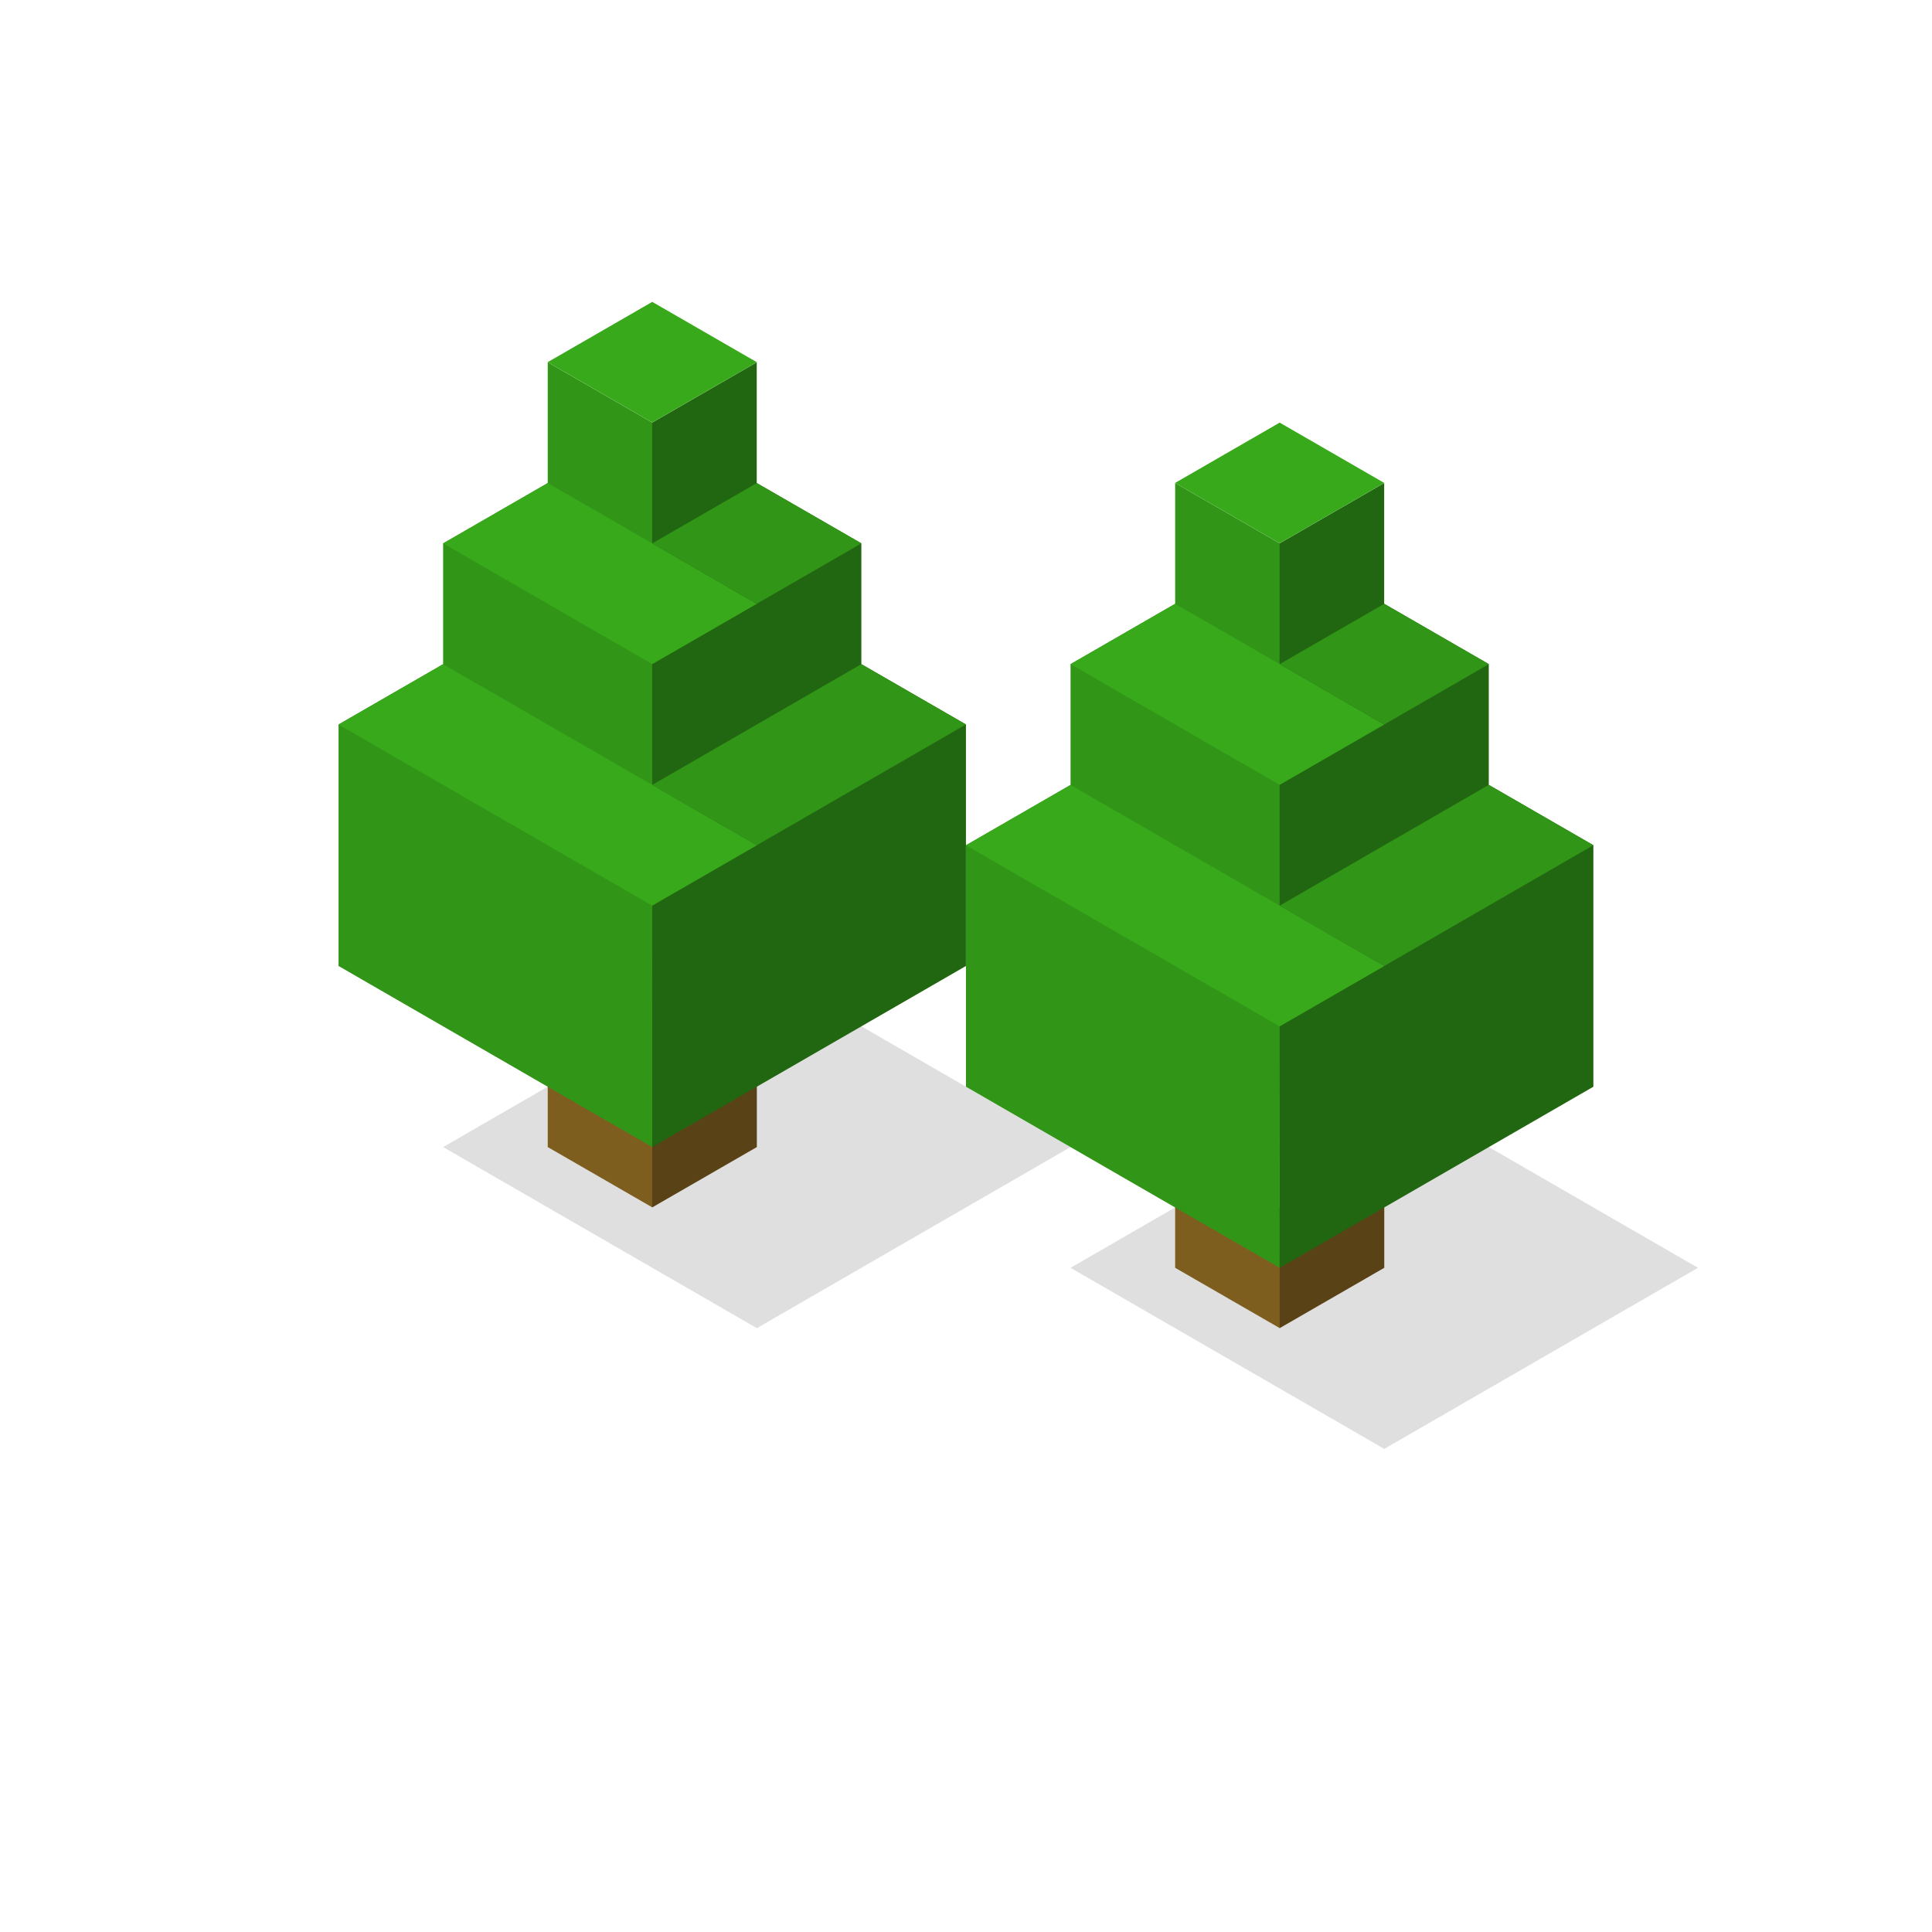
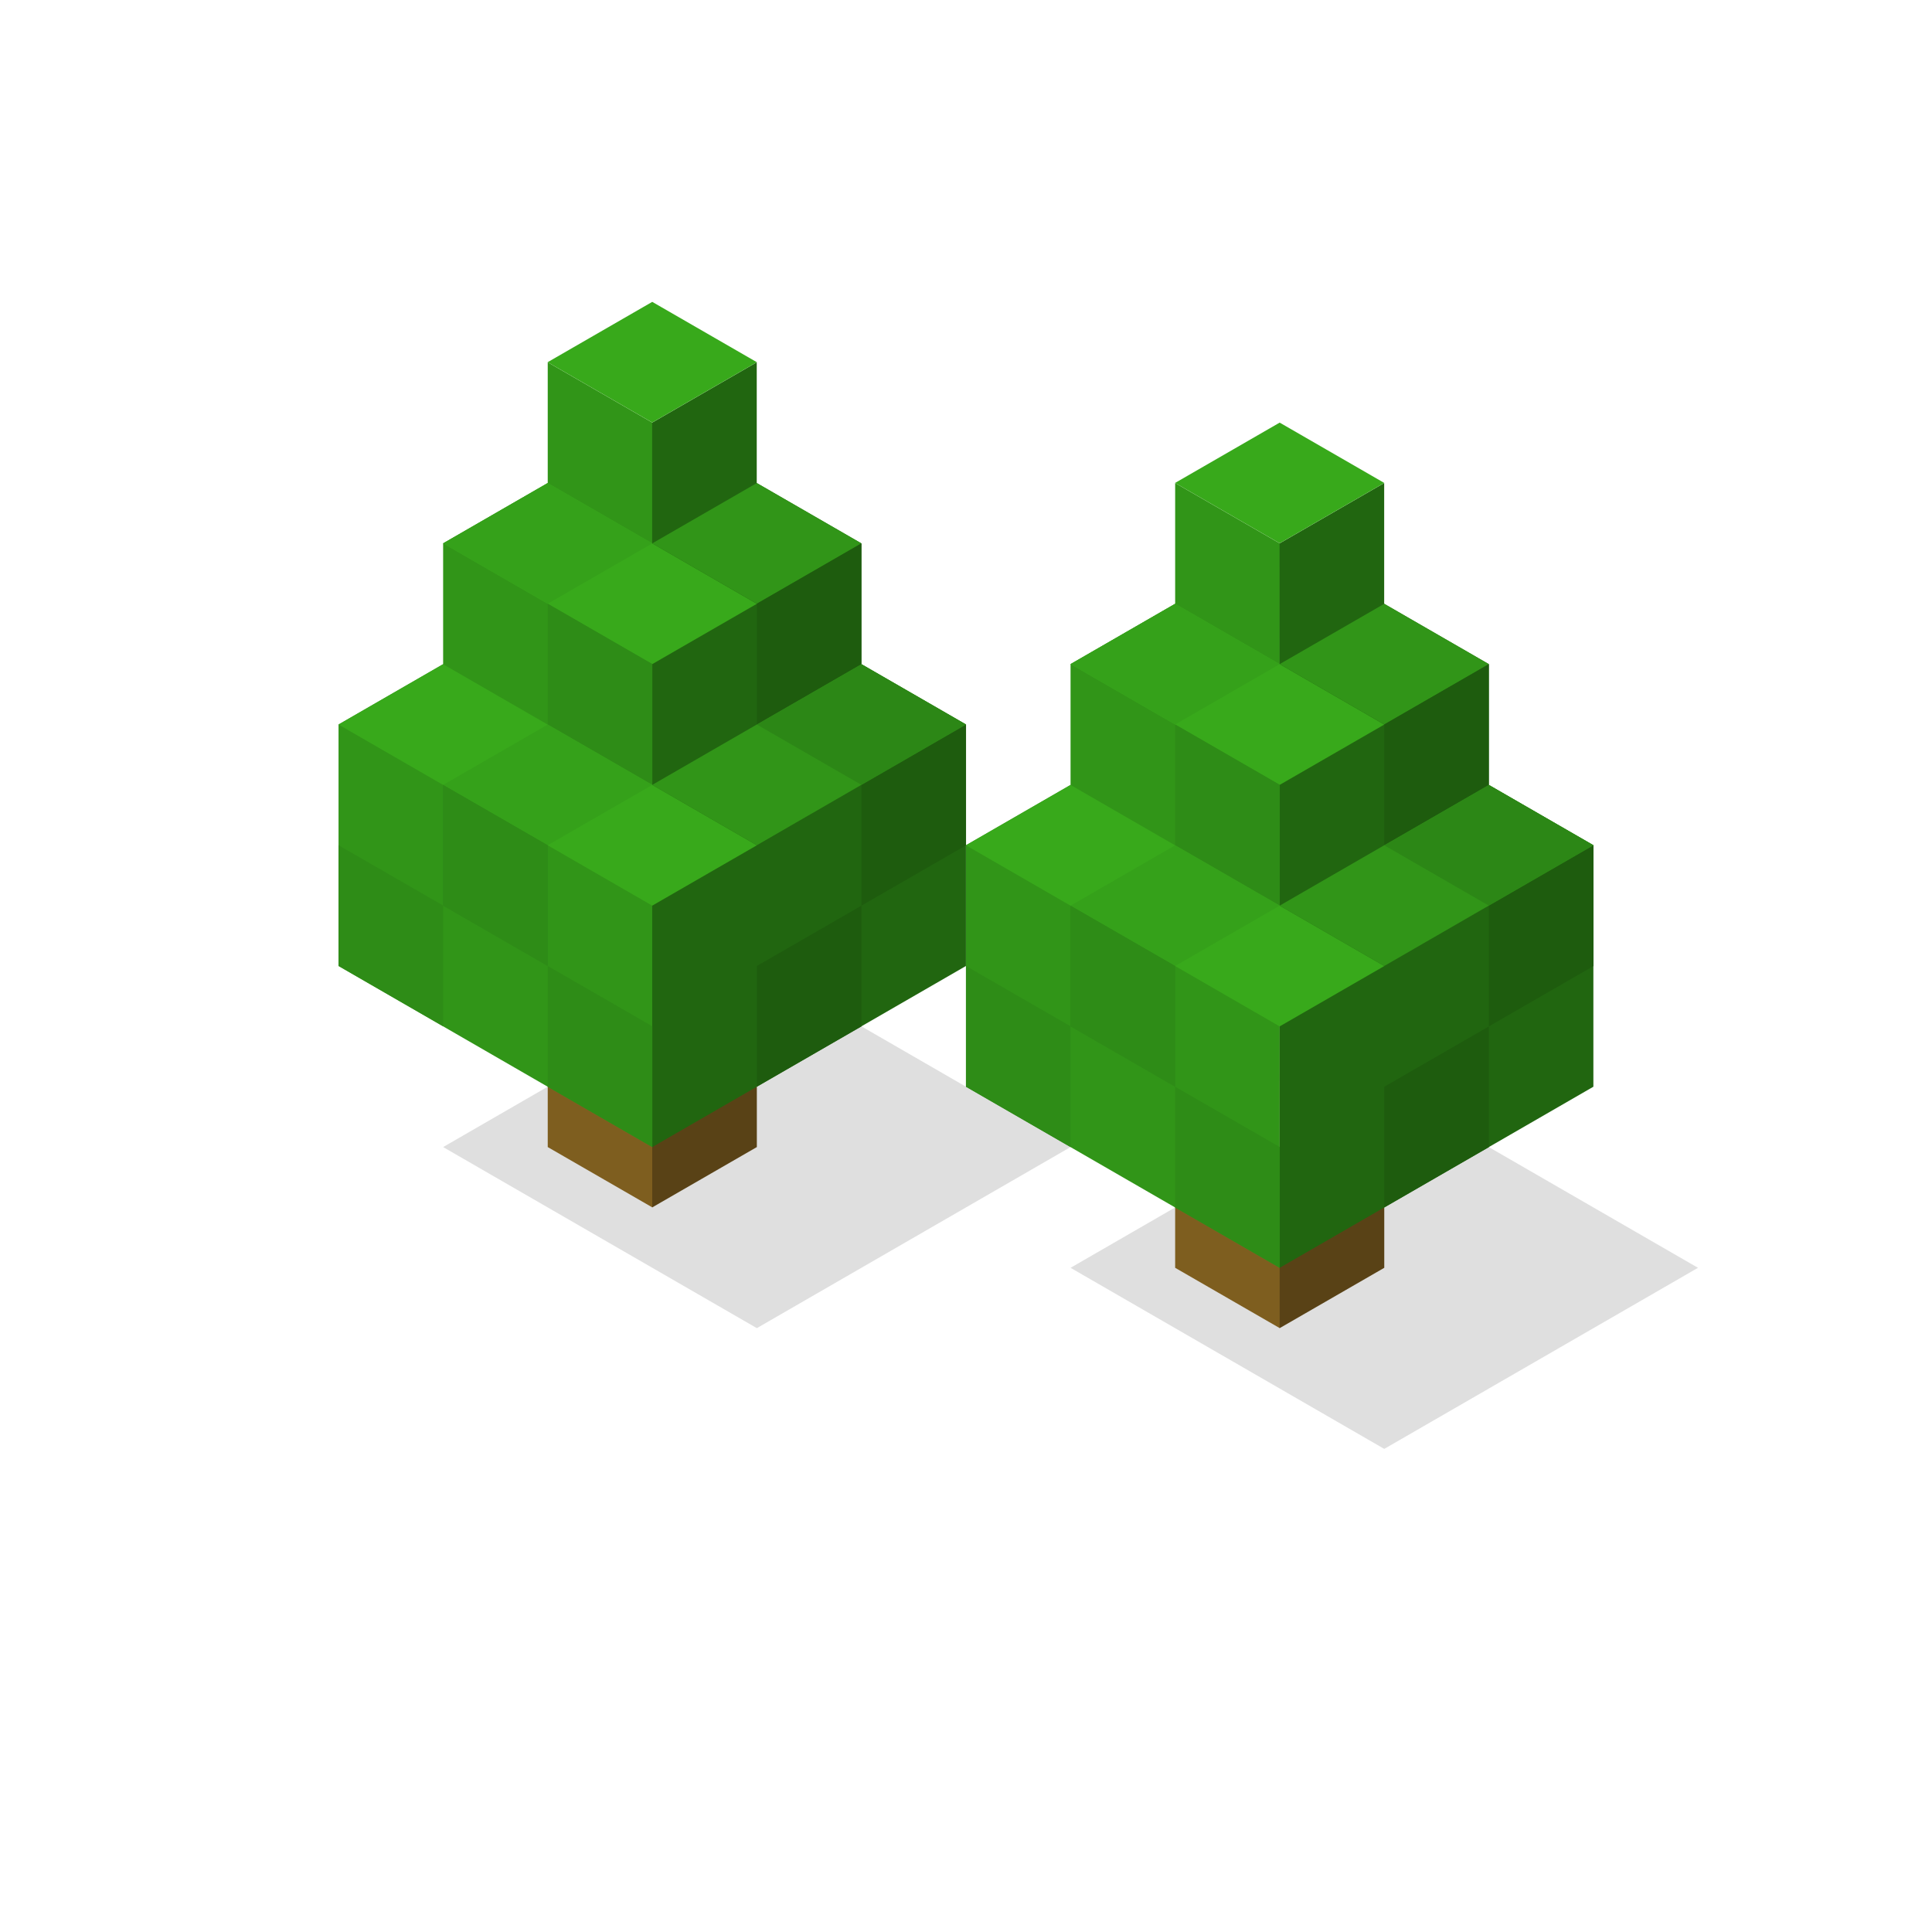
<svg xmlns="http://www.w3.org/2000/svg" width="80" height="80" viewBox="0 0 21.167 21.167" version="1.1" id="svg8">
  <defs id="defs2" />
  <g id="layer1" transform="translate(0,-275.8333)">
-     <g id="g10611" transform="translate(-3.437038,-0.6614482)">
-       <path id="path4611" d="m 8.292,289.062 3.437,1.984 3.437,-1.984 -3.437,-1.984 z" style="fill:#000000;fill-opacity:0.125;stroke:none;stroke-width:0.265px;stroke-linecap:butt;stroke-linejoin:miter;stroke-opacity:1" />
-       <path id="path4536" d="m 9.438,289.062 1.146,0.661 v -1.323 l -1.146,-0.661 z" style="fill:#7e5e1f;fill-opacity:1;stroke:none;stroke-width:0.265px;stroke-linecap:butt;stroke-linejoin:miter;stroke-opacity:1" />
-       <path style="fill:#594216;fill-opacity:1;stroke:none;stroke-width:0.265px;stroke-linecap:butt;stroke-linejoin:miter;stroke-opacity:1" d="m 11.729,289.062 -1.146,0.661 v -1.323 l 1.146,-0.661 z" id="path4538" />
-       <path id="path4516" d="m 10.583,289.062 -3.437,-1.984 v -2.646 l 1.146,-0.661 v -1.323 l 1.146,-0.661 v -1.323 l 1.146,0.661 v 4.481 0.81 z" style="opacity:1;vector-effect:none;fill:#319518;fill-opacity:1;stroke:none;stroke-width:0.265px;stroke-linecap:butt;stroke-linejoin:miter;stroke-miterlimit:4;stroke-dasharray:none;stroke-dashoffset:0;stroke-opacity:1" />
-       <path style="opacity:1;vector-effect:none;fill:#216610;fill-opacity:1;stroke:none;stroke-width:0.265px;stroke-linecap:butt;stroke-linejoin:miter;stroke-miterlimit:4;stroke-dasharray:none;stroke-dashoffset:0;stroke-opacity:1" d="m 10.583,289.062 3.437,-1.984 v -2.646 l -1.146,-0.661 v -1.323 l -1.146,-0.661 v -1.323 l -1.146,0.661 z" id="path4534" />
-       <path style="opacity:1;vector-effect:none;fill:#38a91b;fill-opacity:1;stroke:none;stroke-width:0.265px;stroke-linecap:butt;stroke-linejoin:miter;stroke-miterlimit:4;stroke-dasharray:none;stroke-dashoffset:0;stroke-opacity:1" d="m 10.583,283.771 -2.291,-1.323 1.146,-0.661 2.291,1.323 z" id="path4556" />
-       <path id="path4558" d="m 11.729,283.109 1.146,-0.661 -1.146,-0.661 -1.146,0.661 z" style="opacity:1;vector-effect:none;fill:#319518;fill-opacity:1;stroke:none;stroke-width:0.265px;stroke-linecap:butt;stroke-linejoin:miter;stroke-miterlimit:4;stroke-dasharray:none;stroke-dashoffset:0;stroke-opacity:1" />
-       <path style="opacity:1;vector-effect:none;fill:#319518;fill-opacity:1;stroke:none;stroke-width:0.265px;stroke-linecap:butt;stroke-linejoin:miter;stroke-miterlimit:4;stroke-dasharray:none;stroke-dashoffset:0;stroke-opacity:1" d="m 11.729,285.755 2.291,-1.323 -1.146,-0.661 -2.291,1.323 z" id="path4574" />
-       <path id="path4576" d="m 10.583,279.802 1.146,0.661 -1.146,0.661 -1.146,-0.661 z" style="opacity:1;vector-effect:none;fill:#38a91b;fill-opacity:1;stroke:none;stroke-width:0.265px;stroke-linecap:butt;stroke-linejoin:miter;stroke-miterlimit:4;stroke-dasharray:none;stroke-dashoffset:0;stroke-opacity:1" />
-       <path id="path4540" d="m 10.583,286.417 -3.437,-1.984 1.146,-0.661 3.437,1.984 z" style="opacity:1;vector-effect:none;fill:#38a91b;fill-opacity:1;stroke:none;stroke-width:0.265px;stroke-linecap:butt;stroke-linejoin:miter;stroke-miterlimit:4;stroke-dasharray:none;stroke-dashoffset:0;stroke-opacity:1" />
+     <g transform="translate(3.437039,0.6614634)" id="g7837">
+       <path id="path4611-6" d="m 8.292,289.062 3.437,1.984 3.437,-1.984 -3.437,-1.984 z" style="fill:#000000;fill-opacity:0.125;stroke:none;stroke-width:0.265px;stroke-linecap:butt;stroke-linejoin:miter;stroke-opacity:1" />
+       <path id="path4536-6" d="m 9.438,289.062 1.146,0.661 v -1.323 l -1.146,-0.661 z" style="fill:#7e5e1f;fill-opacity:1;stroke:none;stroke-width:0.265px;stroke-linecap:butt;stroke-linejoin:miter;stroke-opacity:1" />
+       <path style="fill:#594216;fill-opacity:1;stroke:none;stroke-width:0.265px;stroke-linecap:butt;stroke-linejoin:miter;stroke-opacity:1" d="m 11.729,289.062 -1.146,0.661 v -1.323 l 1.146,-0.661 z" id="path4538-4" />
+       <path id="path4516-9" d="m 10.583,289.062 -3.437,-1.984 v -2.646 l 1.146,-0.661 v -1.323 l 1.146,-0.661 v -1.323 l 1.146,0.661 z" style="opacity:1;vector-effect:none;fill:#319518;fill-opacity:1;stroke:none;stroke-width:0.265px;stroke-linecap:butt;stroke-linejoin:miter;stroke-miterlimit:4;stroke-dasharray:none;stroke-dashoffset:0;stroke-opacity:1" />
+       <path style="opacity:1;vector-effect:none;fill:#216610;fill-opacity:1;stroke:none;stroke-width:0.265px;stroke-linecap:butt;stroke-linejoin:miter;stroke-miterlimit:4;stroke-dasharray:none;stroke-dashoffset:0;stroke-opacity:1" d="m 10.583,289.062 3.437,-1.984 v -2.646 l -1.146,-0.661 v -1.323 l -1.146,-0.661 v -1.323 l -1.146,0.661 z" id="path4534-5" />
+       <path style="opacity:1;vector-effect:none;fill:#38a91b;fill-opacity:1;stroke:none;stroke-width:0.265px;stroke-linecap:butt;stroke-linejoin:miter;stroke-miterlimit:4;stroke-dasharray:none;stroke-dashoffset:0;stroke-opacity:1" d="m 10.583,283.771 -2.291,-1.323 1.146,-0.661 2.291,1.323 z" id="path4556-0" />
+       <path id="path4558-4" d="m 11.729,283.109 1.146,-0.661 -1.146,-0.661 -1.146,0.661 z" style="opacity:1;vector-effect:none;fill:#319518;fill-opacity:1;stroke:none;stroke-width:0.265px;stroke-linecap:butt;stroke-linejoin:miter;stroke-miterlimit:4;stroke-dasharray:none;stroke-dashoffset:0;stroke-opacity:1" />
+       <path style="opacity:1;vector-effect:none;fill:#319518;fill-opacity:1;stroke:none;stroke-width:0.265px;stroke-linecap:butt;stroke-linejoin:miter;stroke-miterlimit:4;stroke-dasharray:none;stroke-dashoffset:0;stroke-opacity:1" d="m 11.729,285.755 2.291,-1.323 -1.146,-0.661 -2.291,1.323 z" id="path4574-8" />
+       <path id="path4576-7" d="m 10.583,279.802 1.146,0.661 -1.146,0.661 -1.146,-0.661 z" style="opacity:1;vector-effect:none;fill:#38a91b;fill-opacity:1;stroke:none;stroke-width:0.265px;stroke-linecap:butt;stroke-linejoin:miter;stroke-miterlimit:4;stroke-dasharray:none;stroke-dashoffset:0;stroke-opacity:1" />
+       <path id="path4540-1" d="m 10.583,286.417 -3.437,-1.984 1.146,-0.661 3.437,1.984 z" style="opacity:1;vector-effect:none;fill:#38a91b;fill-opacity:1;stroke:none;stroke-width:0.265px;stroke-linecap:butt;stroke-linejoin:miter;stroke-miterlimit:4;stroke-dasharray:none;stroke-dashoffset:0;stroke-opacity:1" />
+       <path id="path6388" d="m 9.438,288.401 v -1.323 l 1.146,0.661 v 1.323 z" style="opacity:1;vector-effect:none;fill:#2e8c17;fill-opacity:1;stroke:none;stroke-width:0.265px;stroke-linecap:butt;stroke-linejoin:miter;stroke-miterlimit:4;stroke-dasharray:none;stroke-dashoffset:0;stroke-opacity:1" />
+       <path style="opacity:1;vector-effect:none;fill:#2e8c17;fill-opacity:1;stroke:none;stroke-width:0.265px;stroke-linecap:butt;stroke-linejoin:miter;stroke-miterlimit:4;stroke-dasharray:none;stroke-dashoffset:0;stroke-opacity:1" d="m 8.292,286.417 v -1.323 l 1.146,0.661 v 1.323 z" id="path6404" />
+       <path id="path6406" d="m 9.438,284.432 v -1.323 l 1.146,0.661 v 1.323 z" style="opacity:1;vector-effect:none;fill:#2e8c17;fill-opacity:1;stroke:none;stroke-width:0.265px;stroke-linecap:butt;stroke-linejoin:miter;stroke-miterlimit:4;stroke-dasharray:none;stroke-dashoffset:0;stroke-opacity:1" />
+       <path style="opacity:1;vector-effect:none;fill:#35a11a;fill-opacity:1;stroke:none;stroke-width:0.265px;stroke-linecap:butt;stroke-linejoin:miter;stroke-miterlimit:4;stroke-dasharray:none;stroke-dashoffset:0;stroke-opacity:1" d="m 9.438,283.109 -1.146,-0.661 1.146,-0.661 1.146,0.661 z" id="path6433" />
+       <path id="path6435" d="m 11.729,287.078 1.146,-0.661 v 1.323 l -1.146,0.661 z" style="opacity:1;vector-effect:none;fill:#1e5c0e;fill-opacity:1;stroke:none;stroke-width:0.265px;stroke-linecap:butt;stroke-linejoin:miter;stroke-miterlimit:4;stroke-dasharray:none;stroke-dashoffset:0;stroke-opacity:1" />
+       <path id="path6435-0" d="m 12.875,285.094 1.146,-0.661 v 1.323 l -1.146,0.661 z" style="opacity:1;vector-effect:none;fill:#1e5c0e;fill-opacity:1;stroke:none;stroke-width:0.265px;stroke-linecap:butt;stroke-linejoin:miter;stroke-miterlimit:4;stroke-dasharray:none;stroke-dashoffset:0;stroke-opacity:1" />
+       <path style="opacity:1;vector-effect:none;fill:#1e5c0e;fill-opacity:1;stroke:none;stroke-width:0.265px;stroke-linecap:butt;stroke-linejoin:miter;stroke-miterlimit:4;stroke-dasharray:none;stroke-dashoffset:0;stroke-opacity:1" d="m 11.729,283.109 1.146,-0.661 v 1.323 l -1.146,0.661 z" id="path6466" />
+       <path style="opacity:1;vector-effect:none;fill:#35a11a;fill-opacity:1;stroke:none;stroke-width:0.265px;stroke-linecap:butt;stroke-linejoin:miter;stroke-miterlimit:4;stroke-dasharray:none;stroke-dashoffset:0;stroke-opacity:1" d="m 9.438,285.755 -1.146,-0.661 1.146,-0.661 1.146,0.661 z" id="path6468" />
+       <path id="path7748" d="m 8.292,286.417 v -1.323 l 1.146,0.661 v 1.323 z" style="opacity:1;vector-effect:none;fill:#2e8c17;fill-opacity:1;stroke:none;stroke-width:0.265px;stroke-linecap:butt;stroke-linejoin:miter;stroke-miterlimit:4;stroke-dasharray:none;stroke-dashoffset:0;stroke-opacity:1" />
+       <path style="opacity:1;vector-effect:none;fill:#2e8c17;fill-opacity:1;stroke:none;stroke-width:0.265px;stroke-linecap:butt;stroke-linejoin:miter;stroke-miterlimit:4;stroke-dasharray:none;stroke-dashoffset:0;stroke-opacity:1" d="m 7.146,287.078 v -1.323 l 1.146,0.661 v 1.323 z" id="path7770" />
+       <path id="path7772" d="m 12.875,285.094 -1.146,-0.661 1.146,-0.661 1.146,0.661 z" style="opacity:1;vector-effect:none;fill:#2c8716;fill-opacity:1;stroke:none;stroke-width:0.265px;stroke-linecap:butt;stroke-linejoin:miter;stroke-miterlimit:4;stroke-dasharray:none;stroke-dashoffset:0;stroke-opacity:1" />
    </g>
-     <g id="g10633" transform="translate(3.437038,0.6614668)">
-       <path style="fill:#000000;fill-opacity:0.125;stroke:none;stroke-width:0.265px;stroke-linecap:butt;stroke-linejoin:miter;stroke-opacity:1" d="m 8.292,289.062 3.437,1.984 3.437,-1.984 -3.437,-1.984 z" id="path10613" />
-       <path style="fill:#7e5e1f;fill-opacity:1;stroke:none;stroke-width:0.265px;stroke-linecap:butt;stroke-linejoin:miter;stroke-opacity:1" d="m 9.438,289.062 1.146,0.661 v -1.323 l -1.146,-0.661 z" id="path10615" />
-       <path id="path10617" d="m 11.729,289.062 -1.146,0.661 v -1.323 l 1.146,-0.661 z" style="fill:#594216;fill-opacity:1;stroke:none;stroke-width:0.265px;stroke-linecap:butt;stroke-linejoin:miter;stroke-opacity:1" />
-       <path style="opacity:1;vector-effect:none;fill:#319518;fill-opacity:1;stroke:none;stroke-width:0.265px;stroke-linecap:butt;stroke-linejoin:miter;stroke-miterlimit:4;stroke-dasharray:none;stroke-dashoffset:0;stroke-opacity:1" d="m 10.583,289.062 -3.437,-1.984 v -2.646 l 1.146,-0.661 v -1.323 l 1.146,-0.661 v -1.323 l 1.146,0.661 v 4.481 0.81 z" id="path10619" />
-       <path id="path10621" d="m 10.583,289.062 3.437,-1.984 v -2.646 l -1.146,-0.661 v -1.323 l -1.146,-0.661 v -1.323 l -1.146,0.661 z" style="opacity:1;vector-effect:none;fill:#216610;fill-opacity:1;stroke:none;stroke-width:0.265px;stroke-linecap:butt;stroke-linejoin:miter;stroke-miterlimit:4;stroke-dasharray:none;stroke-dashoffset:0;stroke-opacity:1" />
-       <path id="path10623" d="m 10.583,283.771 -2.291,-1.323 1.146,-0.661 2.291,1.323 z" style="opacity:1;vector-effect:none;fill:#38a91b;fill-opacity:1;stroke:none;stroke-width:0.265px;stroke-linecap:butt;stroke-linejoin:miter;stroke-miterlimit:4;stroke-dasharray:none;stroke-dashoffset:0;stroke-opacity:1" />
-       <path style="opacity:1;vector-effect:none;fill:#319518;fill-opacity:1;stroke:none;stroke-width:0.265px;stroke-linecap:butt;stroke-linejoin:miter;stroke-miterlimit:4;stroke-dasharray:none;stroke-dashoffset:0;stroke-opacity:1" d="m 11.729,283.109 1.146,-0.661 -1.146,-0.661 -1.146,0.661 z" id="path10625" />
-       <path id="path10627" d="m 11.729,285.755 2.291,-1.323 -1.146,-0.661 -2.291,1.323 z" style="opacity:1;vector-effect:none;fill:#319518;fill-opacity:1;stroke:none;stroke-width:0.265px;stroke-linecap:butt;stroke-linejoin:miter;stroke-miterlimit:4;stroke-dasharray:none;stroke-dashoffset:0;stroke-opacity:1" />
-       <path style="opacity:1;vector-effect:none;fill:#38a91b;fill-opacity:1;stroke:none;stroke-width:0.265px;stroke-linecap:butt;stroke-linejoin:miter;stroke-miterlimit:4;stroke-dasharray:none;stroke-dashoffset:0;stroke-opacity:1" d="m 10.583,279.802 1.146,0.661 -1.146,0.661 -1.146,-0.661 z" id="path10629" />
-       <path style="opacity:1;vector-effect:none;fill:#38a91b;fill-opacity:1;stroke:none;stroke-width:0.265px;stroke-linecap:butt;stroke-linejoin:miter;stroke-miterlimit:4;stroke-dasharray:none;stroke-dashoffset:0;stroke-opacity:1" d="m 10.583,286.417 -3.437,-1.984 1.146,-0.661 3.437,1.984 z" id="path10631" />
+     <g transform="translate(-3.437038,-0.6614516)" id="g7837-7">
+       <path id="path4611-2" d="m 8.292,289.062 3.437,1.984 3.437,-1.984 -3.437,-1.984 z" style="fill:#000000;fill-opacity:0.125;stroke:none;stroke-width:0.265px;stroke-linecap:butt;stroke-linejoin:miter;stroke-opacity:1" />
+       <path id="path4536-7" d="m 9.438,289.062 1.146,0.661 v -1.323 l -1.146,-0.661 z" style="fill:#7e5e1f;fill-opacity:1;stroke:none;stroke-width:0.265px;stroke-linecap:butt;stroke-linejoin:miter;stroke-opacity:1" />
+       <path style="fill:#594216;fill-opacity:1;stroke:none;stroke-width:0.265px;stroke-linecap:butt;stroke-linejoin:miter;stroke-opacity:1" d="m 11.729,289.062 -1.146,0.661 v -1.323 l 1.146,-0.661 z" id="path4538-2" />
+       <path id="path4516-2" d="m 10.583,289.062 -3.437,-1.984 v -2.646 l 1.146,-0.661 v -1.323 l 1.146,-0.661 v -1.323 l 1.146,0.661 z" style="opacity:1;vector-effect:none;fill:#319518;fill-opacity:1;stroke:none;stroke-width:0.265px;stroke-linecap:butt;stroke-linejoin:miter;stroke-miterlimit:4;stroke-dasharray:none;stroke-dashoffset:0;stroke-opacity:1" />
+       <path style="opacity:1;vector-effect:none;fill:#216610;fill-opacity:1;stroke:none;stroke-width:0.265px;stroke-linecap:butt;stroke-linejoin:miter;stroke-miterlimit:4;stroke-dasharray:none;stroke-dashoffset:0;stroke-opacity:1" d="m 10.583,289.062 3.437,-1.984 v -2.646 l -1.146,-0.661 v -1.323 l -1.146,-0.661 v -1.323 l -1.146,0.661 z" id="path4534-6" />
+       <path style="opacity:1;vector-effect:none;fill:#38a91b;fill-opacity:1;stroke:none;stroke-width:0.265px;stroke-linecap:butt;stroke-linejoin:miter;stroke-miterlimit:4;stroke-dasharray:none;stroke-dashoffset:0;stroke-opacity:1" d="m 10.583,283.771 -2.291,-1.323 1.146,-0.661 2.291,1.323 z" id="path4556-1" />
+       <path id="path4558-0" d="m 11.729,283.109 1.146,-0.661 -1.146,-0.661 -1.146,0.661 z" style="opacity:1;vector-effect:none;fill:#319518;fill-opacity:1;stroke:none;stroke-width:0.265px;stroke-linecap:butt;stroke-linejoin:miter;stroke-miterlimit:4;stroke-dasharray:none;stroke-dashoffset:0;stroke-opacity:1" />
+       <path style="opacity:1;vector-effect:none;fill:#319518;fill-opacity:1;stroke:none;stroke-width:0.265px;stroke-linecap:butt;stroke-linejoin:miter;stroke-miterlimit:4;stroke-dasharray:none;stroke-dashoffset:0;stroke-opacity:1" d="m 11.729,285.755 2.291,-1.323 -1.146,-0.661 -2.291,1.323 z" id="path4574-6" />
+       <path id="path4576-1" d="m 10.583,279.802 1.146,0.661 -1.146,0.661 -1.146,-0.661 z" style="opacity:1;vector-effect:none;fill:#38a91b;fill-opacity:1;stroke:none;stroke-width:0.265px;stroke-linecap:butt;stroke-linejoin:miter;stroke-miterlimit:4;stroke-dasharray:none;stroke-dashoffset:0;stroke-opacity:1" />
+       <path id="path4540-5" d="m 10.583,286.417 -3.437,-1.984 1.146,-0.661 3.437,1.984 z" style="opacity:1;vector-effect:none;fill:#38a91b;fill-opacity:1;stroke:none;stroke-width:0.265px;stroke-linecap:butt;stroke-linejoin:miter;stroke-miterlimit:4;stroke-dasharray:none;stroke-dashoffset:0;stroke-opacity:1" />
+       <path id="path6388-9" d="m 9.438,288.401 v -1.323 l 1.146,0.661 v 1.323 z" style="opacity:1;vector-effect:none;fill:#2e8c17;fill-opacity:1;stroke:none;stroke-width:0.265px;stroke-linecap:butt;stroke-linejoin:miter;stroke-miterlimit:4;stroke-dasharray:none;stroke-dashoffset:0;stroke-opacity:1" />
+       <path style="opacity:1;vector-effect:none;fill:#2e8c17;fill-opacity:1;stroke:none;stroke-width:0.265px;stroke-linecap:butt;stroke-linejoin:miter;stroke-miterlimit:4;stroke-dasharray:none;stroke-dashoffset:0;stroke-opacity:1" d="m 8.292,286.417 v -1.323 l 1.146,0.661 v 1.323 z" id="path6404-4" />
+       <path id="path6406-9" d="m 9.438,284.432 v -1.323 l 1.146,0.661 v 1.323 z" style="opacity:1;vector-effect:none;fill:#2e8c17;fill-opacity:1;stroke:none;stroke-width:0.265px;stroke-linecap:butt;stroke-linejoin:miter;stroke-miterlimit:4;stroke-dasharray:none;stroke-dashoffset:0;stroke-opacity:1" />
+       <path style="opacity:1;vector-effect:none;fill:#35a11a;fill-opacity:1;stroke:none;stroke-width:0.265px;stroke-linecap:butt;stroke-linejoin:miter;stroke-miterlimit:4;stroke-dasharray:none;stroke-dashoffset:0;stroke-opacity:1" d="m 9.438,283.109 -1.146,-0.661 1.146,-0.661 1.146,0.661 z" id="path6433-0" />
+       <path id="path6435-9" d="m 11.729,287.078 1.146,-0.661 v 1.323 l -1.146,0.661 z" style="opacity:1;vector-effect:none;fill:#1e5c0e;fill-opacity:1;stroke:none;stroke-width:0.265px;stroke-linecap:butt;stroke-linejoin:miter;stroke-miterlimit:4;stroke-dasharray:none;stroke-dashoffset:0;stroke-opacity:1" />
+       <path id="path6435-0-1" d="m 12.875,285.094 1.146,-0.661 v 1.323 l -1.146,0.661 z" style="opacity:1;vector-effect:none;fill:#1e5c0e;fill-opacity:1;stroke:none;stroke-width:0.265px;stroke-linecap:butt;stroke-linejoin:miter;stroke-miterlimit:4;stroke-dasharray:none;stroke-dashoffset:0;stroke-opacity:1" />
+       <path style="opacity:1;vector-effect:none;fill:#1e5c0e;fill-opacity:1;stroke:none;stroke-width:0.265px;stroke-linecap:butt;stroke-linejoin:miter;stroke-miterlimit:4;stroke-dasharray:none;stroke-dashoffset:0;stroke-opacity:1" d="m 11.729,283.109 1.146,-0.661 v 1.323 l -1.146,0.661 z" id="path6466-7" />
+       <path style="opacity:1;vector-effect:none;fill:#35a11a;fill-opacity:1;stroke:none;stroke-width:0.265px;stroke-linecap:butt;stroke-linejoin:miter;stroke-miterlimit:4;stroke-dasharray:none;stroke-dashoffset:0;stroke-opacity:1" d="m 9.438,285.755 -1.146,-0.661 1.146,-0.661 1.146,0.661 z" id="path6468-7" />
+       <path id="path7748-1" d="m 8.292,286.417 v -1.323 l 1.146,0.661 v 1.323 z" style="opacity:1;vector-effect:none;fill:#2e8c17;fill-opacity:1;stroke:none;stroke-width:0.265px;stroke-linecap:butt;stroke-linejoin:miter;stroke-miterlimit:4;stroke-dasharray:none;stroke-dashoffset:0;stroke-opacity:1" />
+       <path style="opacity:1;vector-effect:none;fill:#2e8c17;fill-opacity:1;stroke:none;stroke-width:0.265px;stroke-linecap:butt;stroke-linejoin:miter;stroke-miterlimit:4;stroke-dasharray:none;stroke-dashoffset:0;stroke-opacity:1" d="m 7.146,287.078 v -1.323 l 1.146,0.661 v 1.323 z" id="path7770-1" />
+       <path id="path7772-5" d="m 12.875,285.094 -1.146,-0.661 1.146,-0.661 1.146,0.661 z" style="opacity:1;vector-effect:none;fill:#2c8716;fill-opacity:1;stroke:none;stroke-width:0.265px;stroke-linecap:butt;stroke-linejoin:miter;stroke-miterlimit:4;stroke-dasharray:none;stroke-dashoffset:0;stroke-opacity:1" />
    </g>
  </g>
</svg>
